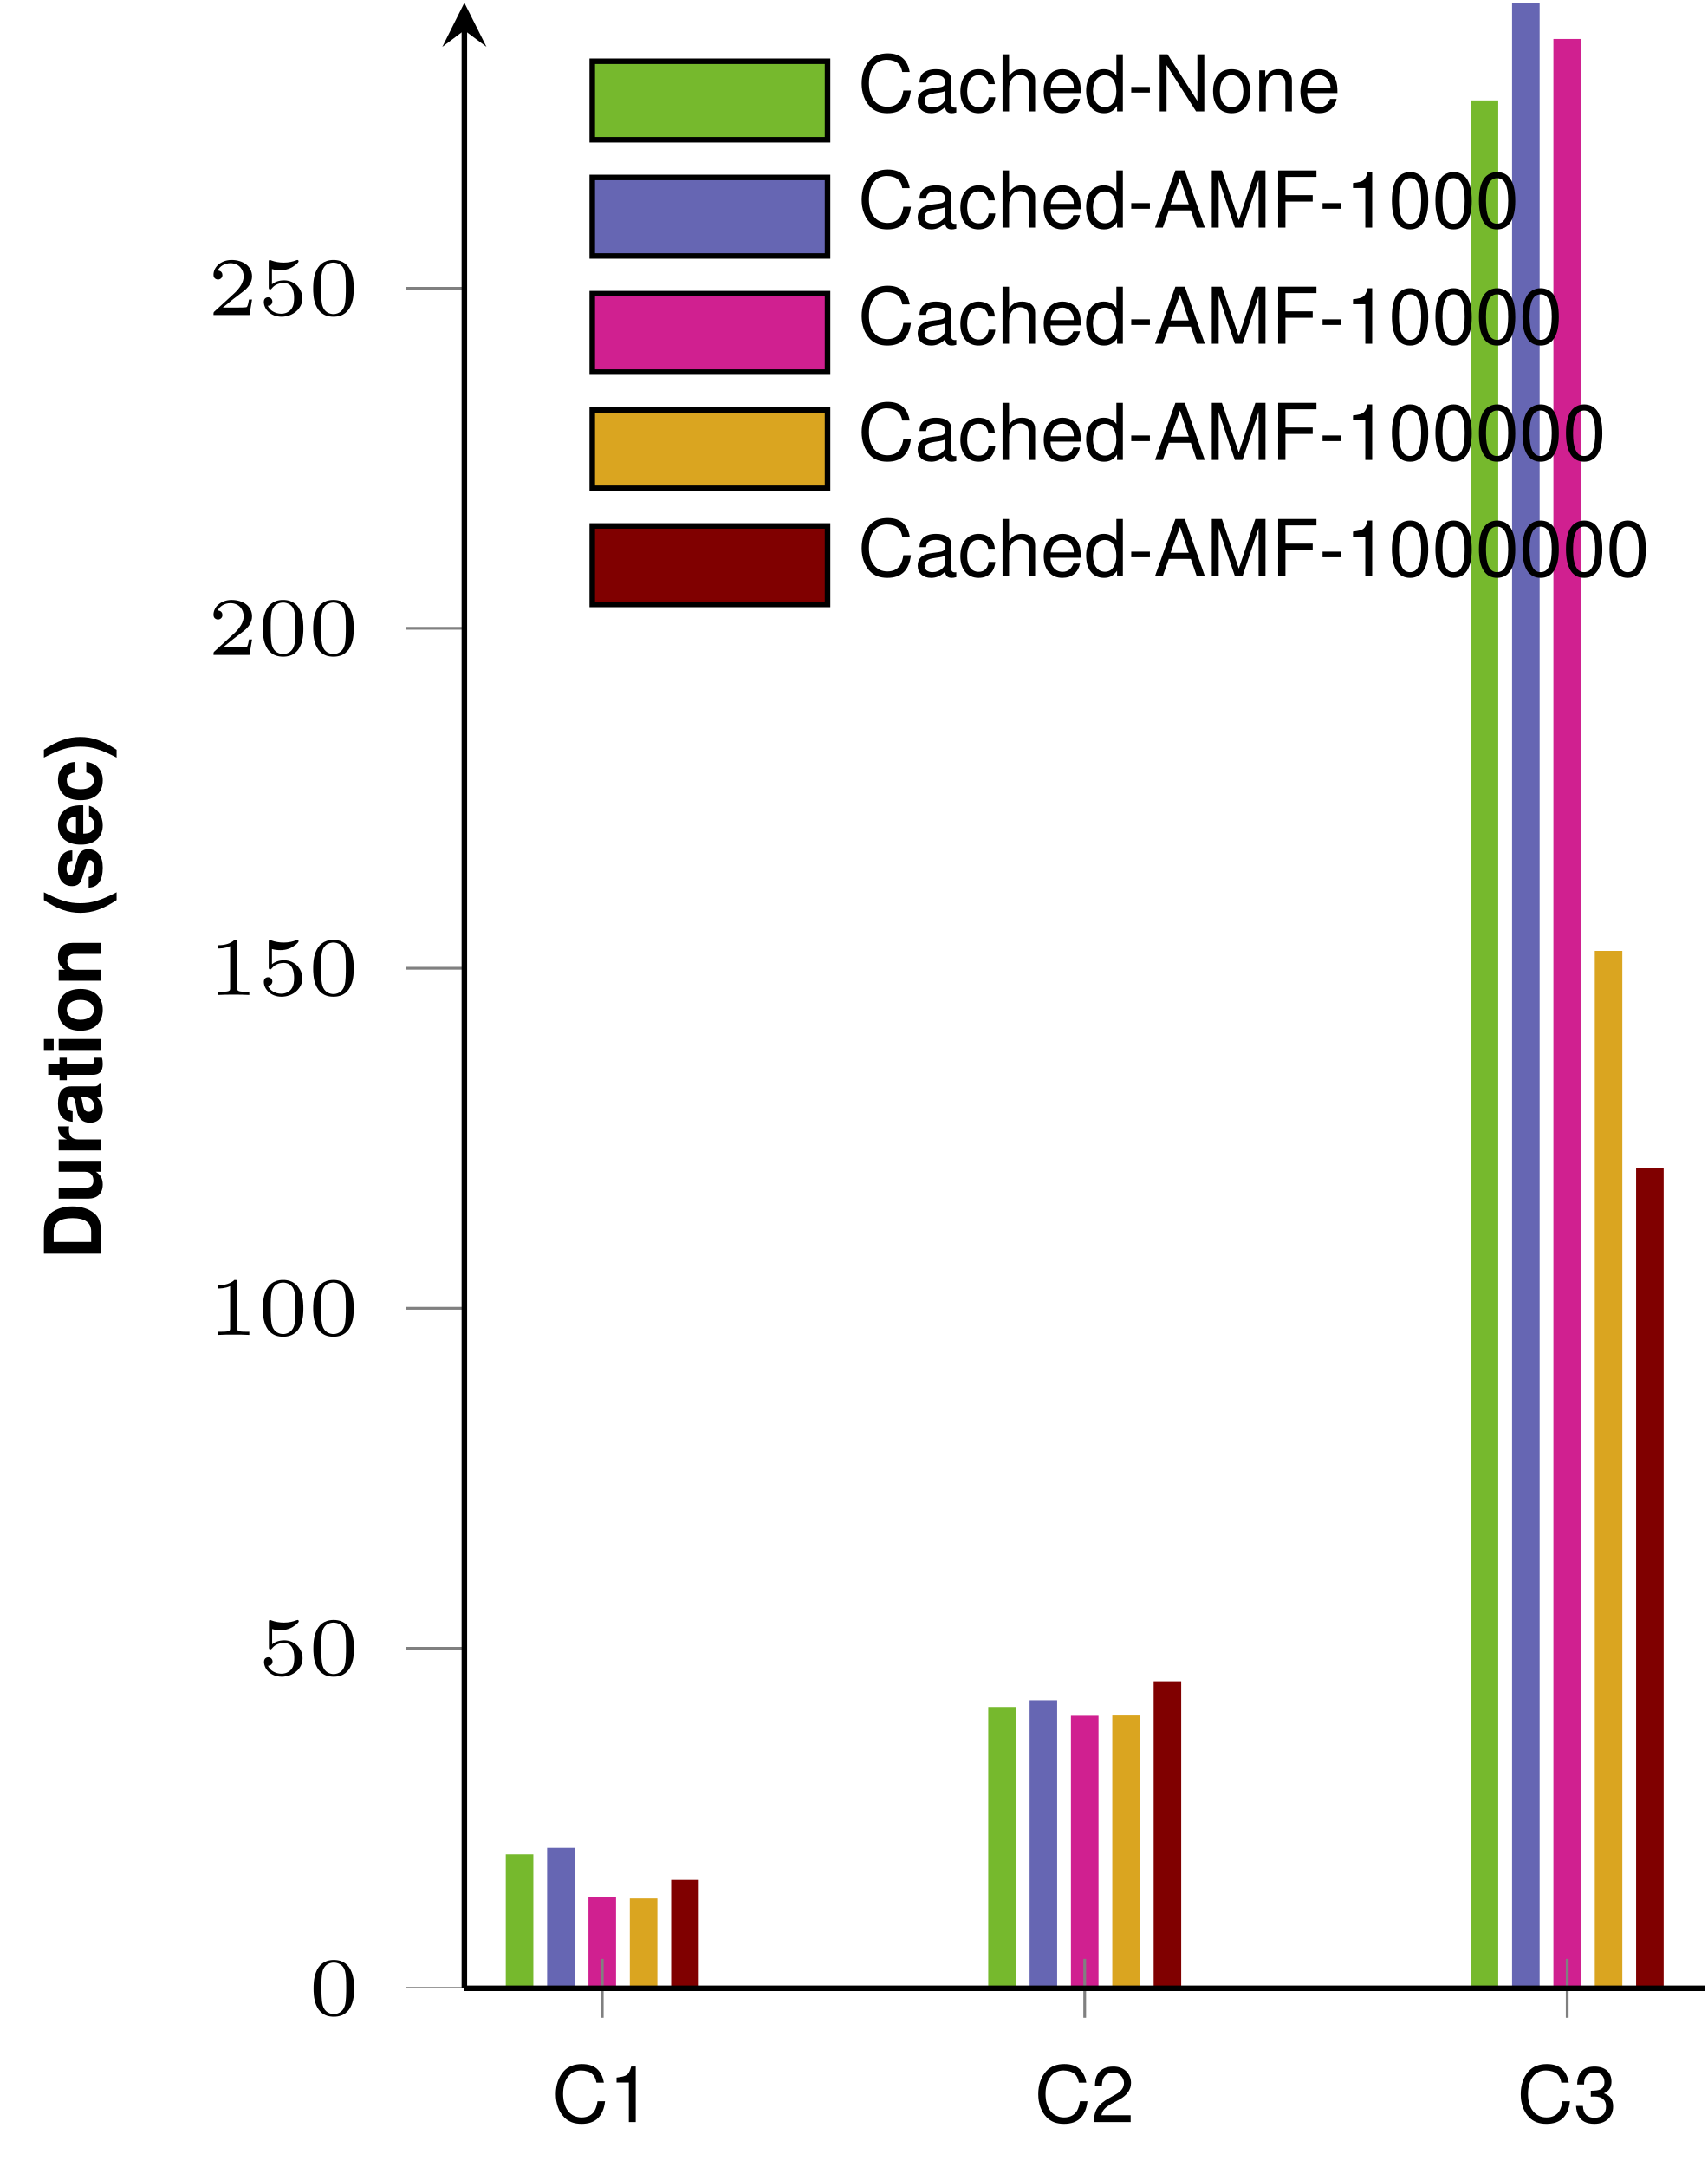
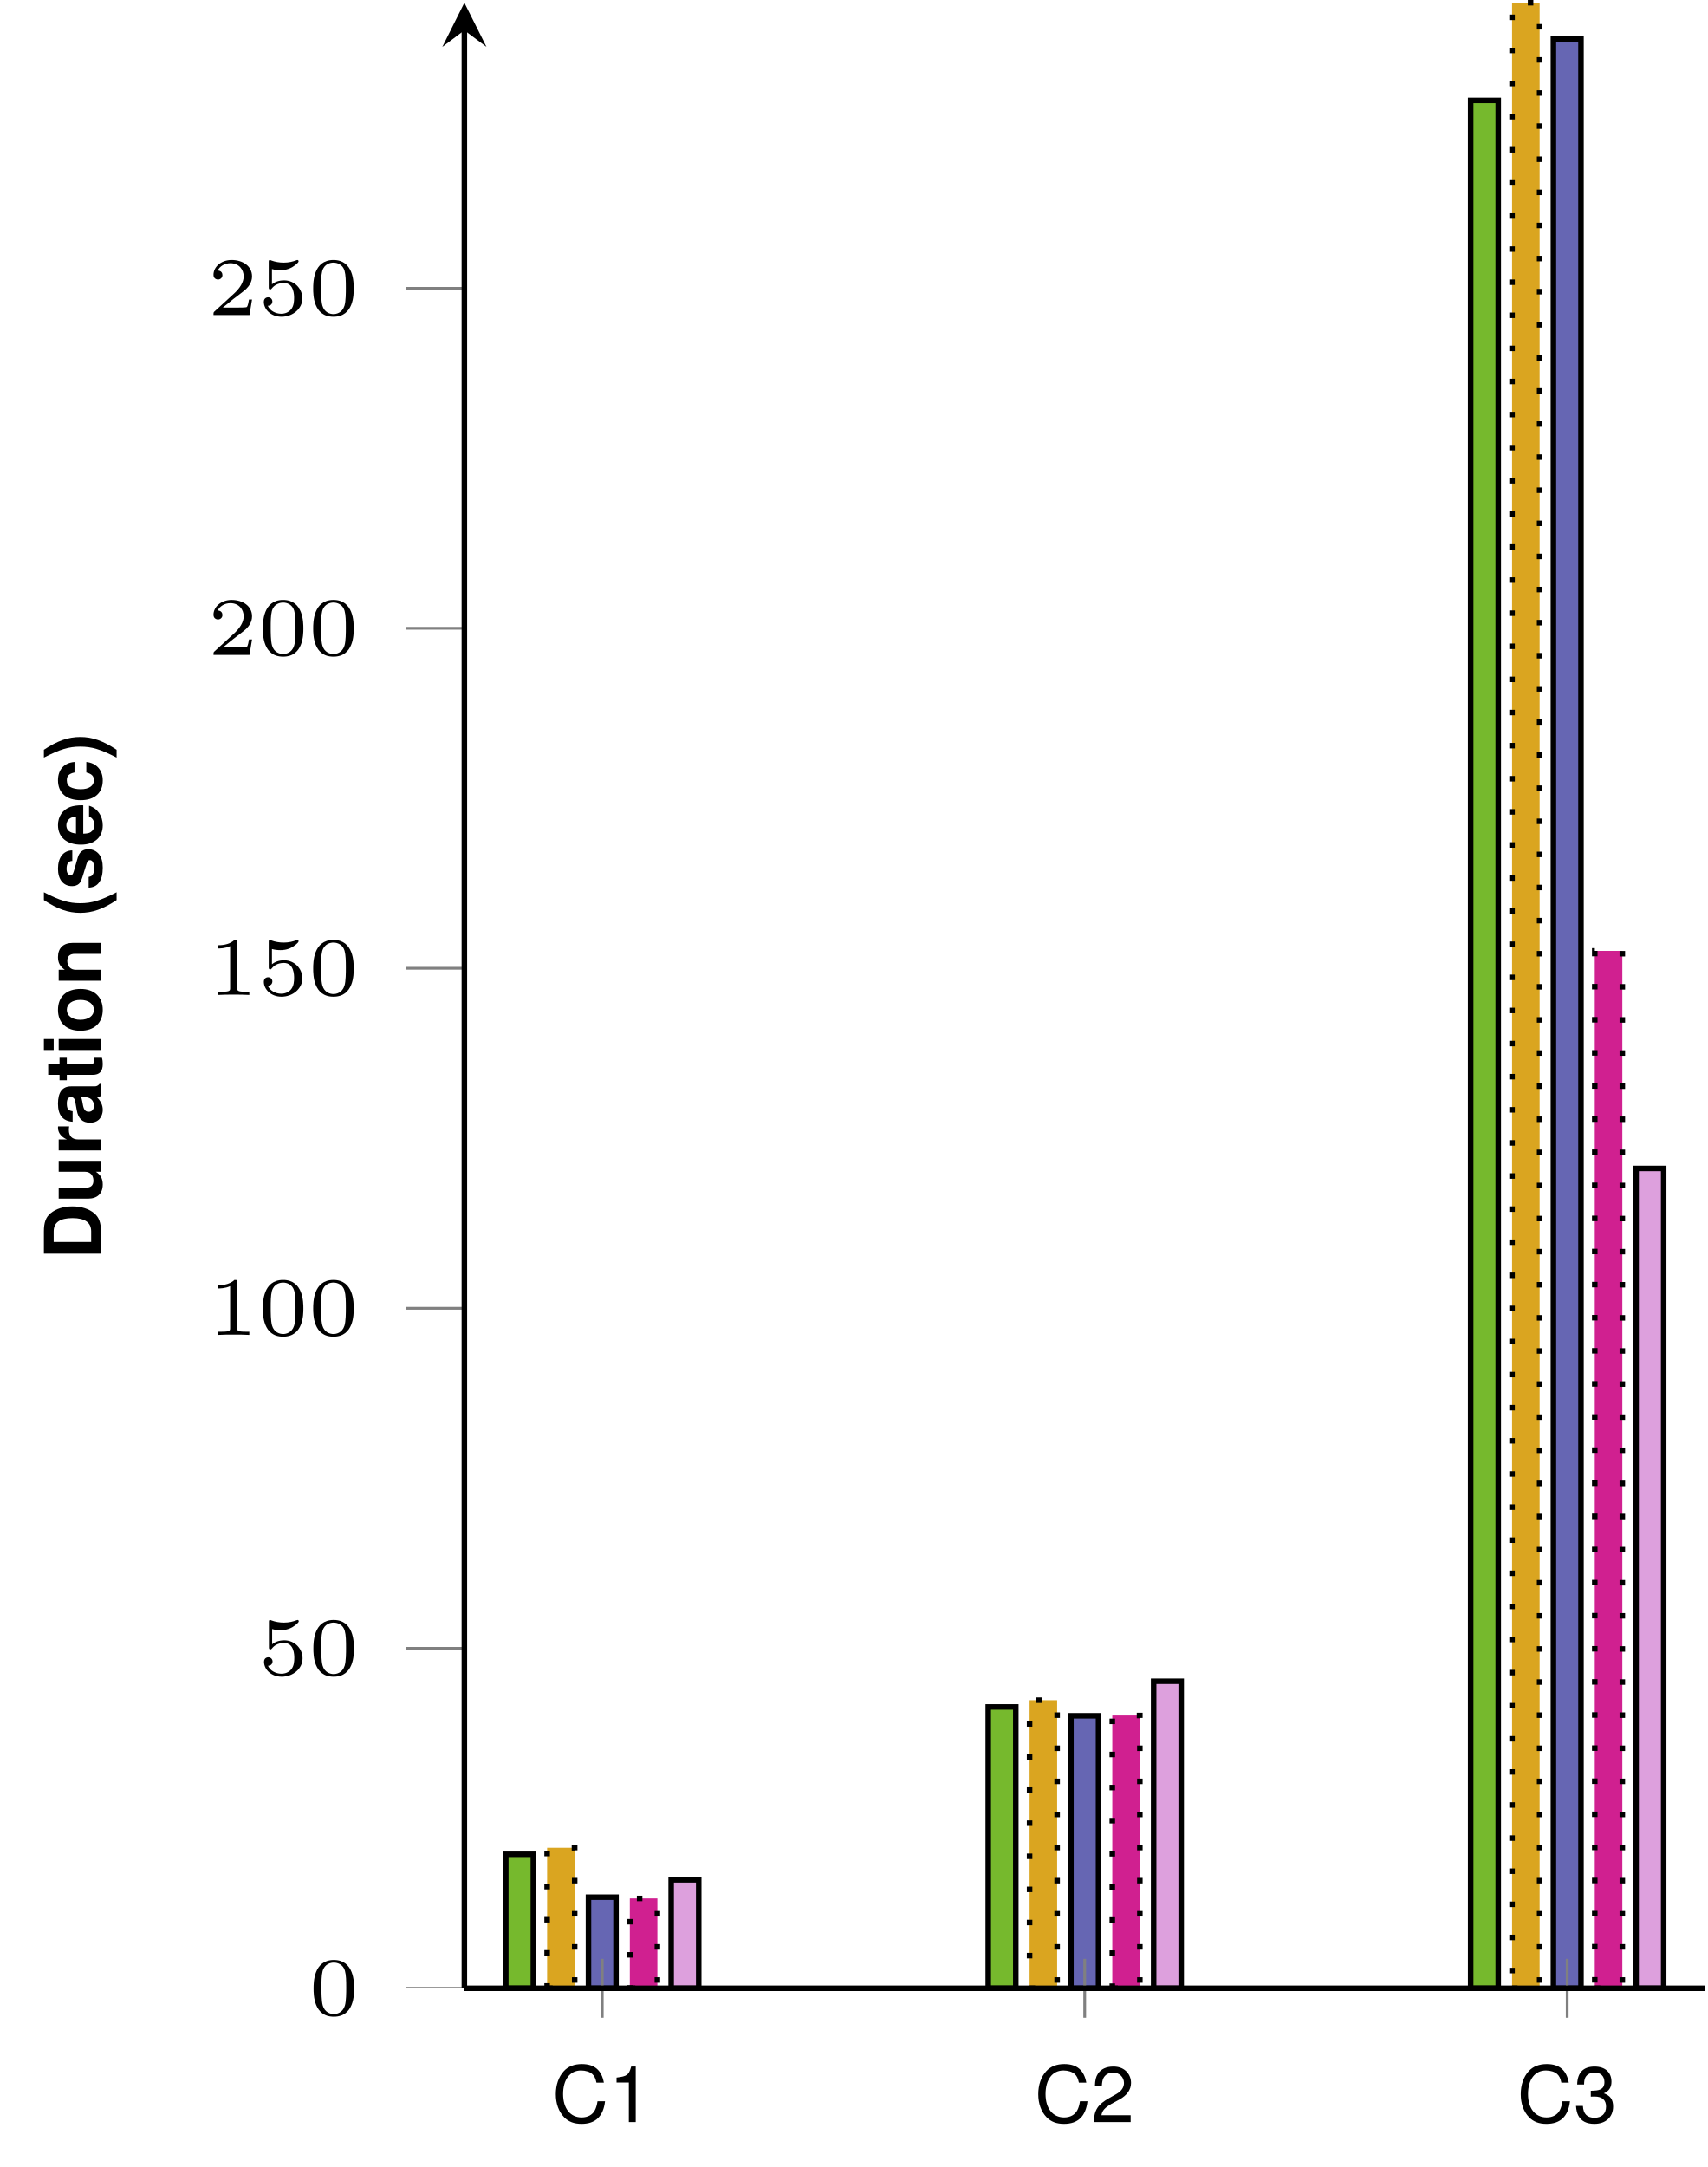
<svg xmlns="http://www.w3.org/2000/svg" xmlns:xlink="http://www.w3.org/1999/xlink" height="156.577pt" version="1.1" viewBox="0 -156.577 123.43 156.577" width="123.43pt">
  <defs>
    <clipPath id="clip1">
      <path d="M33.562 128.82H123.23V-298.11H33.562" />
    </clipPath>
    <clipPath id="clip2">
      <path d="M-108.179 -12.914V-156.379H264.977V-12.914" />
    </clipPath>
    <path d="M1.148 -4.124C0.498 -3.146 0.226 -2.365 0.226 -1.499C0.226 -0.628 0.498 0.153 1.148 1.131H1.714C1.115 -0.034 0.922 -0.668 0.922 -1.499C0.922 -2.325 1.115 -2.97 1.714 -4.124H1.148Z" id="g1-40" />
    <path d="M0.69 1.131C1.341 0.153 1.612 -0.628 1.612 -1.494C1.612 -2.365 1.341 -3.146 0.69 -4.124H0.124C0.724 -2.959 0.917 -2.325 0.917 -1.494C0.917 -0.668 0.724 -0.023 0.124 1.131H0.69Z" id="g1-41" />
    <path d="M0.436 0H2.048C2.676 0 3.072 -0.147 3.349 -0.481C3.677 -0.866 3.853 -1.426 3.853 -2.065C3.853 -2.699 3.677 -3.259 3.349 -3.649C3.072 -3.983 2.682 -4.124 2.048 -4.124H0.436V0ZM1.284 -0.707V-3.417H2.048C2.687 -3.417 3.004 -2.97 3.004 -2.059C3.004 -1.154 2.687 -0.707 2.048 -0.707H1.284Z" id="g1-68" />
    <path d="M2.965 -0.096C2.823 -0.226 2.783 -0.311 2.783 -0.47V-2.167C2.783 -2.789 2.359 -3.106 1.533 -3.106S0.277 -2.755 0.226 -2.048H0.99C1.03 -2.365 1.16 -2.467 1.55 -2.467C1.856 -2.467 2.008 -2.365 2.008 -2.161C2.008 -2.059 1.957 -1.969 1.873 -1.924C1.765 -1.867 1.765 -1.867 1.375 -1.805L1.058 -1.748C0.453 -1.646 0.158 -1.335 0.158 -0.786C0.158 -0.526 0.232 -0.311 0.373 -0.158C0.549 0.023 0.815 0.13 1.086 0.13C1.426 0.13 1.737 -0.017 2.014 -0.306C2.014 -0.147 2.031 -0.091 2.105 0H2.965V-0.096ZM2.008 -1.228C2.008 -0.769 1.782 -0.509 1.38 -0.509C1.115 -0.509 0.95 -0.651 0.95 -0.877C0.95 -1.115 1.075 -1.228 1.403 -1.296L1.675 -1.346C1.884 -1.386 1.918 -1.397 2.008 -1.443V-1.228Z" id="g1-97" />
    <path d="M2.953 -1.912C2.897 -2.659 2.399 -3.106 1.635 -3.106C0.724 -3.106 0.192 -2.506 0.192 -1.465C0.192 -0.458 0.718 0.13 1.624 0.13C2.365 0.13 2.88 -0.328 2.953 -1.058H2.195C2.093 -0.662 1.935 -0.509 1.629 -0.509C1.228 -0.509 0.984 -0.871 0.984 -1.465C0.984 -1.754 1.041 -2.025 1.137 -2.206C1.228 -2.376 1.403 -2.467 1.629 -2.467C1.952 -2.467 2.105 -2.314 2.195 -1.912H2.953Z" id="g1-99" />
    <path d="M2.965 -1.279C2.97 -1.346 2.97 -1.375 2.97 -1.414C2.97 -1.72 2.925 -2.003 2.851 -2.218C2.648 -2.772 2.155 -3.106 1.539 -3.106C0.662 -3.106 0.124 -2.472 0.124 -1.448C0.124 -0.47 0.656 0.13 1.522 0.13C2.206 0.13 2.761 -0.26 2.936 -0.86H2.155C2.059 -0.617 1.839 -0.475 1.55 -0.475C1.324 -0.475 1.143 -0.571 1.03 -0.741C0.956 -0.854 0.928 -0.99 0.917 -1.279H2.965ZM0.928 -1.805C0.979 -2.269 1.177 -2.501 1.528 -2.501C1.726 -2.501 1.907 -2.404 2.02 -2.246C2.093 -2.133 2.127 -2.014 2.144 -1.805H0.928Z" id="g1-101" />
    <path d="M1.171 -3.055H0.379V0H1.171V-3.055ZM1.171 -4.124H0.379V-3.417H1.171V-4.124Z" id="g1-105" />
    <path d="M0.356 -3.055V0H1.148V-1.833C1.148 -2.195 1.403 -2.433 1.788 -2.433C2.127 -2.433 2.297 -2.246 2.297 -1.884V0H3.089V-2.048C3.089 -2.721 2.716 -3.106 2.065 -3.106C1.652 -3.106 1.375 -2.953 1.148 -2.614V-3.055H0.356Z" id="g1-110" />
    <path d="M1.703 -3.106C0.769 -3.106 0.198 -2.489 0.198 -1.488C0.198 -0.481 0.769 0.13 1.709 0.13C2.636 0.13 3.219 -0.487 3.219 -1.465C3.219 -2.501 2.659 -3.106 1.703 -3.106ZM1.709 -2.467C2.144 -2.467 2.427 -2.076 2.427 -1.477C2.427 -0.905 2.133 -0.509 1.709 -0.509C1.279 -0.509 0.99 -0.905 0.99 -1.488S1.279 -2.467 1.709 -2.467Z" id="g1-111" />
    <path d="M0.356 -3.055V0H1.148V-1.624C1.148 -2.088 1.38 -2.32 1.844 -2.32C1.929 -2.32 1.986 -2.314 2.093 -2.297V-3.1C2.048 -3.106 2.02 -3.106 1.997 -3.106C1.635 -3.106 1.318 -2.868 1.148 -2.455V-3.055H0.356Z" id="g1-114" />
    <path d="M2.857 -2.071C2.846 -2.716 2.348 -3.106 1.528 -3.106C0.752 -3.106 0.272 -2.716 0.272 -2.088C0.272 -1.884 0.334 -1.709 0.441 -1.59C0.549 -1.482 0.645 -1.431 0.939 -1.335L1.884 -1.041C2.082 -0.979 2.15 -0.917 2.15 -0.792C2.15 -0.605 1.929 -0.492 1.561 -0.492C1.358 -0.492 1.194 -0.532 1.092 -0.6C1.007 -0.662 0.973 -0.724 0.939 -0.888H0.164C0.187 -0.221 0.679 0.13 1.607 0.13C2.031 0.13 2.354 0.04 2.58 -0.141S2.942 -0.605 2.942 -0.905C2.942 -1.301 2.744 -1.556 2.342 -1.675L1.341 -1.963C1.12 -2.031 1.064 -2.076 1.064 -2.201C1.064 -2.37 1.245 -2.484 1.522 -2.484C1.901 -2.484 2.088 -2.348 2.093 -2.071H2.857Z" id="g1-115" />
    <path d="M1.703 -2.993H1.262V-3.813H0.47V-2.993H0.079V-2.467H0.47V-0.588C0.47 -0.107 0.724 0.13 1.245 0.13C1.42 0.13 1.561 0.113 1.703 0.068V-0.487C1.624 -0.475 1.578 -0.47 1.522 -0.47C1.313 -0.47 1.262 -0.532 1.262 -0.803V-2.467H1.703V-2.993Z" id="g1-116" />
    <path d="M3.061 0V-3.055H2.269V-1.143C2.269 -0.781 2.014 -0.543 1.629 -0.543C1.29 -0.543 1.12 -0.724 1.12 -1.092V-3.055H0.328V-0.928C0.328 -0.255 0.702 0.13 1.352 0.13C1.765 0.13 2.042 -0.023 2.269 -0.362V0H3.061Z" id="g1-117" />
    <path d="M3.288 -1.907C3.288 -2.343 3.288 -3.975 1.823 -3.975S0.359 -2.343 0.359 -1.907C0.359 -1.476 0.359 0.126 1.823 0.126S3.288 -1.476 3.288 -1.907ZM1.823 -0.066C1.572 -0.066 1.166 -0.185 1.022 -0.681C0.927 -1.028 0.927 -1.614 0.927 -1.985C0.927 -2.385 0.927 -2.845 1.01 -3.168C1.16 -3.706 1.614 -3.784 1.823 -3.784C2.098 -3.784 2.493 -3.652 2.624 -3.198C2.714 -2.881 2.72 -2.445 2.72 -1.985C2.72 -1.602 2.72 -0.998 2.618 -0.664C2.451 -0.143 2.02 -0.066 1.823 -0.066Z" id="g2-48" />
    <path d="M2.146 -3.796C2.146 -3.975 2.122 -3.975 1.943 -3.975C1.548 -3.593 0.938 -3.593 0.723 -3.593V-3.359C0.879 -3.359 1.273 -3.359 1.632 -3.527V-0.508C1.632 -0.311 1.632 -0.233 1.016 -0.233H0.759V0C1.088 -0.024 1.554 -0.024 1.889 -0.024S2.69 -0.024 3.019 0V-0.233H2.762C2.146 -0.233 2.146 -0.311 2.146 -0.508V-3.796Z" id="g2-49" />
    <path d="M3.216 -1.118H2.995C2.983 -1.034 2.923 -0.64 2.833 -0.574C2.792 -0.538 2.307 -0.538 2.224 -0.538H1.106L1.871 -1.16C2.074 -1.321 2.606 -1.704 2.792 -1.883C2.971 -2.062 3.216 -2.367 3.216 -2.792C3.216 -3.539 2.54 -3.975 1.739 -3.975C0.968 -3.975 0.43 -3.467 0.43 -2.905C0.43 -2.6 0.687 -2.564 0.753 -2.564C0.903 -2.564 1.076 -2.672 1.076 -2.887C1.076 -3.019 0.998 -3.21 0.735 -3.21C0.873 -3.515 1.237 -3.742 1.65 -3.742C2.277 -3.742 2.612 -3.276 2.612 -2.792C2.612 -2.367 2.331 -1.931 1.913 -1.548L0.496 -0.251C0.436 -0.191 0.43 -0.185 0.43 0H3.031L3.216 -1.118Z" id="g2-50" />
    <path d="M1.016 -3.318C1.213 -3.264 1.423 -3.24 1.626 -3.24C1.757 -3.24 2.092 -3.24 2.469 -3.449C2.57 -3.509 2.941 -3.754 2.941 -3.879C2.941 -3.957 2.881 -3.975 2.857 -3.975C2.839 -3.975 2.833 -3.975 2.768 -3.951C2.552 -3.868 2.248 -3.784 1.859 -3.784C1.566 -3.784 1.243 -3.838 0.974 -3.939C0.915 -3.963 0.891 -3.975 0.867 -3.975C0.783 -3.975 0.783 -3.909 0.783 -3.814V-2.02C0.783 -1.919 0.783 -1.847 0.891 -1.847C0.944 -1.847 0.962 -1.871 1.004 -1.919C1.154 -2.11 1.417 -2.313 1.883 -2.313C2.618 -2.313 2.618 -1.417 2.618 -1.225C2.618 -0.992 2.6 -0.658 2.403 -0.412C2.218 -0.185 1.943 -0.09 1.686 -0.09C1.273 -0.09 0.861 -0.317 0.717 -0.664C1.01 -0.669 1.046 -0.903 1.046 -0.974C1.046 -1.136 0.921 -1.279 0.735 -1.279C0.681 -1.279 0.43 -1.249 0.43 -0.95C0.43 -0.4 0.95 0.126 1.704 0.126C2.523 0.126 3.216 -0.454 3.216 -1.201C3.216 -1.883 2.666 -2.505 1.895 -2.505C1.506 -2.505 1.207 -2.379 1.016 -2.218V-3.318Z" id="g2-53" />
-     <path d="M1.607 -1.765H0.26V-1.358H1.607V-1.765Z" id="g4-45" />
-     <path d="M1.556 -4.011C1.182 -4.011 0.843 -3.847 0.634 -3.57C0.373 -3.219 0.243 -2.682 0.243 -1.941C0.243 -0.588 0.696 0.13 1.556 0.13C2.404 0.13 2.868 -0.588 2.868 -1.907C2.868 -2.687 2.744 -3.208 2.478 -3.57C2.269 -3.853 1.935 -4.011 1.556 -4.011ZM1.556 -3.57C2.093 -3.57 2.359 -3.027 2.359 -1.952C2.359 -0.815 2.099 -0.283 1.544 -0.283C1.018 -0.283 0.752 -0.837 0.752 -1.935S1.018 -3.57 1.556 -3.57Z" id="g4-48" />
    <path d="M1.465 -2.857V0H1.963V-4.011H1.635C1.46 -3.394 1.346 -3.31 0.577 -3.213V-2.857H1.465Z" id="g4-49" />
    <path d="M2.863 -0.492H0.752C0.803 -0.82 0.984 -1.03 1.477 -1.318L2.042 -1.624C2.602 -1.929 2.891 -2.342 2.891 -2.834C2.891 -3.168 2.755 -3.479 2.518 -3.694S1.986 -4.011 1.607 -4.011C1.098 -4.011 0.718 -3.83 0.498 -3.491C0.356 -3.276 0.294 -3.027 0.283 -2.619H0.781C0.798 -2.891 0.832 -3.055 0.9 -3.185C1.03 -3.428 1.29 -3.576 1.59 -3.576C2.042 -3.576 2.382 -3.253 2.382 -2.823C2.382 -2.506 2.195 -2.235 1.839 -2.031L1.318 -1.737C0.481 -1.262 0.238 -0.883 0.192 0H2.863V-0.492Z" id="g4-50" />
    <path d="M1.25 -1.839H1.313L1.522 -1.844C2.071 -1.844 2.354 -1.595 2.354 -1.115C2.354 -0.611 2.042 -0.311 1.522 -0.311C0.979 -0.311 0.713 -0.583 0.679 -1.165H0.181C0.204 -0.843 0.26 -0.634 0.356 -0.453C0.56 -0.068 0.956 0.13 1.505 0.13C2.331 0.13 2.863 -0.362 2.863 -1.12C2.863 -1.629 2.665 -1.912 2.184 -2.076C2.557 -2.223 2.744 -2.506 2.744 -2.908C2.744 -3.598 2.286 -4.011 1.522 -4.011C0.713 -4.011 0.283 -3.57 0.266 -2.716H0.764C0.769 -2.959 0.792 -3.095 0.854 -3.219C0.967 -3.44 1.216 -3.576 1.528 -3.576C1.969 -3.576 2.235 -3.315 2.235 -2.891C2.235 -2.608 2.133 -2.438 1.912 -2.348C1.776 -2.291 1.601 -2.269 1.25 -2.263V-1.839Z" id="g4-51" />
-     <path d="M2.682 -1.239L3.106 0H3.694L2.246 -4.124H1.567L0.096 0H0.656L1.092 -1.239H2.682ZM2.535 -1.68H1.222L1.901 -3.559L2.535 -1.68Z" id="g4-65" />
    <path d="M3.745 -2.846C3.581 -3.751 3.061 -4.192 2.155 -4.192C1.601 -4.192 1.154 -4.017 0.849 -3.677C0.475 -3.27 0.272 -2.682 0.272 -2.014C0.272 -1.335 0.481 -0.752 0.871 -0.351C1.188 -0.023 1.595 0.13 2.133 0.13C3.14 0.13 3.706 -0.413 3.83 -1.505H3.287C3.242 -1.222 3.185 -1.03 3.1 -0.866C2.931 -0.526 2.58 -0.334 2.139 -0.334C1.318 -0.334 0.798 -0.99 0.798 -2.02C0.798 -3.078 1.296 -3.728 2.093 -3.728C2.427 -3.728 2.738 -3.626 2.908 -3.468C3.061 -3.327 3.146 -3.151 3.208 -2.846H3.745Z" id="g4-67" />
-     <path d="M1.035 -1.878H3.004V-2.342H1.035V-3.66H3.276V-4.124H0.509V0H1.035V-1.878Z" id="g4-70" />
-     <path d="M2.648 0L3.807 -3.457V0H4.305V-4.124H3.576L2.376 -0.532L1.154 -4.124H0.424V0H0.922V-3.457L2.093 0H2.648Z" id="g4-77" />
-     <path d="M3.655 -4.124H3.157V-0.752L1.001 -4.124H0.43V0H0.928V-3.344L3.061 0H3.655V-4.124Z" id="g4-78" />
-     <path d="M3.027 -0.277C2.976 -0.266 2.953 -0.266 2.925 -0.266C2.761 -0.266 2.67 -0.351 2.67 -0.498V-2.24C2.67 -2.767 2.286 -3.049 1.556 -3.049C1.126 -3.049 0.769 -2.925 0.571 -2.704C0.436 -2.552 0.379 -2.382 0.368 -2.088H0.843C0.883 -2.45 1.098 -2.614 1.539 -2.614C1.963 -2.614 2.201 -2.455 2.201 -2.172V-2.048C2.201 -1.85 2.082 -1.765 1.709 -1.72C1.041 -1.635 0.939 -1.612 0.758 -1.539C0.413 -1.397 0.238 -1.131 0.238 -0.747C0.238 -0.209 0.611 0.13 1.211 0.13C1.584 0.13 1.884 0 2.218 -0.306C2.252 -0.006 2.399 0.13 2.704 0.13C2.8 0.13 2.874 0.119 3.027 0.079V-0.277ZM2.201 -0.933C2.201 -0.775 2.155 -0.679 2.014 -0.549C1.822 -0.373 1.59 -0.283 1.313 -0.283C0.945 -0.283 0.73 -0.458 0.73 -0.758C0.73 -1.069 0.939 -1.228 1.443 -1.301C1.941 -1.369 2.042 -1.392 2.201 -1.465V-0.933Z" id="g4-97" />
-     <path d="M2.665 -1.969C2.642 -2.257 2.58 -2.444 2.467 -2.608C2.263 -2.885 1.907 -3.049 1.494 -3.049C0.696 -3.049 0.175 -2.416 0.175 -1.431C0.175 -0.475 0.685 0.13 1.488 0.13C2.195 0.13 2.642 -0.294 2.699 -1.018H2.223C2.144 -0.543 1.901 -0.306 1.499 -0.306C0.979 -0.306 0.668 -0.73 0.668 -1.431C0.668 -2.172 0.973 -2.614 1.488 -2.614C1.884 -2.614 2.133 -2.382 2.189 -1.969H2.665Z" id="g4-99" />
-     <path d="M2.8 -4.124H2.331V-2.591C2.133 -2.891 1.816 -3.049 1.42 -3.049C0.651 -3.049 0.147 -2.433 0.147 -1.488C0.147 -0.487 0.639 0.13 1.437 0.13C1.844 0.13 2.127 -0.023 2.382 -0.39V0H2.8V-4.124ZM1.499 -2.608C2.008 -2.608 2.331 -2.155 2.331 -1.448C2.331 -0.764 2.003 -0.311 1.505 -0.311C0.984 -0.311 0.639 -0.769 0.639 -1.46S0.984 -2.608 1.499 -2.608Z" id="g4-100" />
-     <path d="M2.902 -1.324C2.902 -1.776 2.868 -2.048 2.783 -2.269C2.591 -2.755 2.139 -3.049 1.584 -3.049C0.758 -3.049 0.226 -2.416 0.226 -1.443S0.741 0.13 1.573 0.13C2.252 0.13 2.721 -0.255 2.84 -0.9H2.365C2.235 -0.509 1.969 -0.306 1.59 -0.306C1.29 -0.306 1.035 -0.441 0.877 -0.69C0.764 -0.86 0.724 -1.03 0.718 -1.324H2.902ZM0.73 -1.709C0.769 -2.257 1.103 -2.614 1.578 -2.614C2.042 -2.614 2.399 -2.229 2.399 -1.742C2.399 -1.731 2.399 -1.72 2.393 -1.709H0.73Z" id="g4-101" />
-     <path d="M0.396 -4.124V0H0.866V-1.635C0.866 -2.24 1.182 -2.636 1.669 -2.636C1.822 -2.636 1.974 -2.585 2.088 -2.501C2.223 -2.404 2.28 -2.263 2.28 -2.054V0H2.75V-2.24C2.75 -2.738 2.393 -3.049 1.816 -3.049C1.397 -3.049 1.143 -2.919 0.866 -2.557V-4.124H0.396Z" id="g4-104" />
-     <path d="M0.396 -2.965V0H0.871V-1.635C0.871 -2.24 1.188 -2.636 1.675 -2.636C2.048 -2.636 2.286 -2.41 2.286 -2.054V0H2.755V-2.24C2.755 -2.733 2.387 -3.049 1.816 -3.049C1.375 -3.049 1.092 -2.88 0.832 -2.467V-2.965H0.396Z" id="g4-110" />
-     <path d="M1.539 -3.049C0.707 -3.049 0.204 -2.455 0.204 -1.46S0.702 0.13 1.544 0.13C2.376 0.13 2.885 -0.464 2.885 -1.437C2.885 -2.461 2.393 -3.049 1.539 -3.049ZM1.544 -2.614C2.076 -2.614 2.393 -2.178 2.393 -1.443C2.393 -0.747 2.065 -0.306 1.544 -0.306C1.018 -0.306 0.696 -0.741 0.696 -1.46C0.696 -2.172 1.018 -2.614 1.544 -2.614Z" id="g4-111" />
  </defs>
  <g id="page1">
    <path d="M36.555 -12.914H38.547V-22.594H36.555ZM71.426 -12.914H73.418V-33.242H71.426ZM106.293 -12.914H108.285V-149.321H106.293Z" fill="#76b92d" />
-     <path d="M39.543 -12.914H41.535V-23.066H39.543ZM74.414 -12.914H76.406V-33.73H74.414ZM109.285 -12.914H111.277V-156.379H109.285Z" fill="#6666b3" />
-     <path d="M42.531 -12.914H44.523V-19.496H42.531ZM77.402 -12.914H79.395V-32.605H77.402ZM112.273 -12.914H114.266V-153.762H112.273Z" fill="#d02090" />
-     <path d="M45.52 -12.914H47.512V-19.406H45.52ZM80.391 -12.914H82.383V-32.625H80.391ZM115.262 -12.914H117.254V-87.871H115.262Z" fill="#daa520" />
-     <path d="M48.508 -12.914H50.5V-20.75H48.508ZM83.379 -12.914H85.371V-35.098H83.379ZM118.25 -12.914H120.242V-72.152H118.25Z" fill="#800000" />
+     <path d="M36.555 -12.914H38.547V-22.594H36.555ZM71.426 -12.914H73.418V-33.242H71.426ZM106.293 -12.914H108.285V-149.321H106.293Z" fill="none" stroke="#000000" stroke-miterlimit="10.037" stroke-width="0.4" />
+     <path d="M39.543 -12.914H41.535V-23.066H39.543ZM74.414 -12.914H76.406V-33.73H74.414ZM109.285 -12.914H111.277V-156.379H109.285Z" fill="#daa520" />
+     <path d="M39.543 -12.914H41.535V-23.066H39.543ZM74.414 -12.914H76.406V-33.73H74.414ZM109.285 -12.914H111.277V-156.379H109.285Z" fill="none" stroke="#000000" stroke-dasharray="0.399,1.993" stroke-miterlimit="10.037" stroke-width="0.4" />
+     <path d="M42.531 -12.914H44.523V-19.496H42.531ZM77.402 -12.914H79.395V-32.605H77.402ZM112.273 -12.914H114.266V-153.762H112.273Z" fill="#6666b3" />
+     <path d="M42.531 -12.914H44.523V-19.496H42.531ZM77.402 -12.914H79.395V-32.605H77.402ZM112.273 -12.914H114.266V-153.762H112.273Z" fill="none" stroke="#000000" stroke-miterlimit="10.037" stroke-width="0.4" />
+     <path d="M45.52 -12.914H47.512V-19.406H45.52ZM80.391 -12.914H82.383V-32.625H80.391ZM115.262 -12.914H117.254V-87.871H115.262Z" fill="#d02090" />
+     <path d="M45.52 -12.914H47.512V-19.406H45.52ZM80.391 -12.914H82.383V-32.625H80.391ZM115.262 -12.914H117.254V-87.871H115.262Z" fill="none" stroke="#000000" stroke-dasharray="0.399,1.993" stroke-miterlimit="10.037" stroke-width="0.4" />
+     <path d="M48.508 -12.914H50.5V-20.75H48.508ZM83.379 -12.914H85.371V-35.098H83.379ZM118.25 -12.914H120.242V-72.152H118.25Z" fill="#dda0dd" />
+     <path d="M48.508 -12.914H50.5V-20.75H48.508ZM83.379 -12.914H85.371V-35.098H83.379ZM118.25 -12.914H120.242V-72.152H118.25Z" fill="none" stroke="#000000" stroke-miterlimit="10.037" stroke-width="0.4" />
    <path clip-path="url(#clip1)" d="M43.527 -10.785V-15.039M78.398 -10.785V-15.039M113.27 -10.785V-15.039" fill="none" stroke="#808080" stroke-miterlimit="10.037" stroke-width="0.2" />
    <path clip-path="url(#clip2)" d="M29.312 -12.914H33.562M29.312 -37.48H33.562M29.312 -62.047H33.562M29.312 -86.613H33.562M29.312 -111.18H33.562M29.312 -135.746H33.562" fill="none" stroke="#808080" stroke-miterlimit="10.037" stroke-width="0.2" />
    <path d="M33.562 -12.914H123.23" fill="none" stroke="#000000" stroke-miterlimit="10.037" stroke-width="0.4" />
    <path d="M33.562 -12.914V-154.387" fill="none" stroke="#000000" stroke-miterlimit="10.037" stroke-width="0.4" />
    <path d="M33.562 -156.378L31.969 -153.191L33.562 -154.386L35.16 -153.191" />
    <g transform="matrix(1 0 0 1 -37.1939 22.5779)">
      <use x="77.093" xlink:href="#g4-67" y="-25.826" />
      <use x="81.178" xlink:href="#g4-49" y="-25.826" />
    </g>
    <g transform="matrix(1 0 0 1 -2.3236 22.5779)">
      <use x="77.093" xlink:href="#g4-67" y="-25.826" />
      <use x="81.178" xlink:href="#g4-50" y="-25.826" />
    </g>
    <g transform="matrix(1 0 0 1 32.547 22.5779)">
      <use x="77.093" xlink:href="#g4-67" y="-25.826" />
      <use x="81.178" xlink:href="#g4-51" y="-25.826" />
    </g>
    <g transform="matrix(1 0 0 1 -54.7876 14.8391)">
      <use x="77.093" xlink:href="#g2-48" y="-25.826" />
    </g>
    <g transform="matrix(1 0 0 1 -58.4405 -9.7273)">
      <use x="77.093" xlink:href="#g2-53" y="-25.826" />
      <use x="80.732" xlink:href="#g2-48" y="-25.826" />
    </g>
    <g transform="matrix(1 0 0 1 -62.0935 -34.2937)">
      <use x="77.093" xlink:href="#g2-49" y="-25.826" />
      <use x="80.732" xlink:href="#g2-48" y="-25.826" />
      <use x="84.371" xlink:href="#g2-48" y="-25.826" />
    </g>
    <g transform="matrix(1 0 0 1 -62.0935 -58.86)">
      <use x="77.093" xlink:href="#g2-49" y="-25.826" />
      <use x="80.732" xlink:href="#g2-53" y="-25.826" />
      <use x="84.371" xlink:href="#g2-48" y="-25.826" />
    </g>
    <g transform="matrix(1 0 0 1 -62.0935 -83.4263)">
      <use x="77.093" xlink:href="#g2-50" y="-25.826" />
      <use x="80.732" xlink:href="#g2-48" y="-25.826" />
      <use x="84.371" xlink:href="#g2-48" y="-25.826" />
    </g>
    <g transform="matrix(1 0 0 1 -62.0935 -107.993)">
      <use x="77.093" xlink:href="#g2-50" y="-25.826" />
      <use x="80.732" xlink:href="#g2-53" y="-25.826" />
      <use x="84.371" xlink:href="#g2-48" y="-25.826" />
    </g>
    <g transform="matrix(0 -1 1 0 33.1219 11.5361)">
      <use x="77.093" xlink:href="#g1-68" y="-25.826" />
      <use x="81.178" xlink:href="#g1-117" y="-25.826" />
      <use x="84.634" xlink:href="#g1-114" y="-25.826" />
      <use x="86.835" xlink:href="#g1-97" y="-25.826" />
      <use x="89.981" xlink:href="#g1-116" y="-25.826" />
      <use x="91.865" xlink:href="#g1-105" y="-25.826" />
      <use x="93.437" xlink:href="#g1-111" y="-25.826" />
      <use x="96.894" xlink:href="#g1-110" y="-25.826" />
      <use x="101.929" xlink:href="#g1-40" y="-25.826" />
      <use x="103.813" xlink:href="#g1-115" y="-25.826" />
      <use x="106.959" xlink:href="#g1-101" y="-25.826" />
      <use x="110.104" xlink:href="#g1-99" y="-25.826" />
      <use x="113.25" xlink:href="#g1-41" y="-25.826" />
    </g>
-     <path d="M42.805 -146.477V-152.148H59.812V-146.477ZM59.812 -152.148" fill="#76b92d" />
-     <path d="M42.805 -146.477V-152.149H59.812V-146.477ZM59.812 -152.149" fill="none" stroke="#000000" stroke-miterlimit="10.037" stroke-width="0.4" />
-     <g transform="matrix(1 0 0 1 -32.4942 -89.1275)">
-       <use x="94.499" xlink:href="#g4-67" y="-59.4" />
-       <use x="98.584" xlink:href="#g4-97" y="-59.4" />
-       <use x="101.73" xlink:href="#g4-99" y="-59.4" />
-       <use x="104.558" xlink:href="#g4-104" y="-59.4" />
-       <use x="107.704" xlink:href="#g4-101" y="-59.4" />
-       <use x="110.849" xlink:href="#g4-100" y="-59.4" />
-       <use x="113.995" xlink:href="#g4-45" y="-59.4" />
-       <use x="115.879" xlink:href="#g4-78" y="-59.4" />
-       <use x="119.964" xlink:href="#g4-111" y="-59.4" />
-       <use x="123.109" xlink:href="#g4-110" y="-59.4" />
-       <use x="126.255" xlink:href="#g4-101" y="-59.4" />
-     </g>
-     <path d="M42.805 -138.082V-143.754H59.812V-138.082ZM59.812 -143.754" fill="#6666b3" />
-     <path d="M42.805 -138.082V-143.754H59.812V-138.082ZM59.812 -143.754" fill="none" stroke="#000000" stroke-miterlimit="10.037" stroke-width="0.4" />
-     <g transform="matrix(1 0 0 1 -32.4942 -89.1279)">
-       <use x="94.499" xlink:href="#g4-67" y="-51.006" />
-       <use x="98.584" xlink:href="#g4-97" y="-51.006" />
-       <use x="101.73" xlink:href="#g4-99" y="-51.006" />
-       <use x="104.558" xlink:href="#g4-104" y="-51.006" />
-       <use x="107.704" xlink:href="#g4-101" y="-51.006" />
-       <use x="110.849" xlink:href="#g4-100" y="-51.006" />
-       <use x="113.995" xlink:href="#g4-45" y="-51.006" />
-       <use x="115.879" xlink:href="#g4-65" y="-51.006" />
-       <use x="119.652" xlink:href="#g4-77" y="-51.006" />
-       <use x="124.365" xlink:href="#g4-70" y="-51.006" />
-       <use x="127.822" xlink:href="#g4-45" y="-51.006" />
-       <use x="129.706" xlink:href="#g4-49" y="-51.006" />
-       <use x="132.851" xlink:href="#g4-48" y="-51.006" />
-       <use x="135.997" xlink:href="#g4-48" y="-51.006" />
-       <use x="139.142" xlink:href="#g4-48" y="-51.006" />
-     </g>
-     <path d="M42.805 -129.691V-135.359H59.812V-129.691ZM59.812 -135.359" fill="#d02090" />
-     <path d="M42.805 -129.692V-135.359H59.812V-129.692ZM59.812 -135.359" fill="none" stroke="#000000" stroke-miterlimit="10.037" stroke-width="0.4" />
-     <g transform="matrix(1 0 0 1 -32.4942 -89.1274)">
-       <use x="94.499" xlink:href="#g4-67" y="-42.613" />
-       <use x="98.584" xlink:href="#g4-97" y="-42.613" />
-       <use x="101.73" xlink:href="#g4-99" y="-42.613" />
-       <use x="104.558" xlink:href="#g4-104" y="-42.613" />
-       <use x="107.704" xlink:href="#g4-101" y="-42.613" />
-       <use x="110.849" xlink:href="#g4-100" y="-42.613" />
-       <use x="113.995" xlink:href="#g4-45" y="-42.613" />
-       <use x="115.879" xlink:href="#g4-65" y="-42.613" />
-       <use x="119.652" xlink:href="#g4-77" y="-42.613" />
-       <use x="124.365" xlink:href="#g4-70" y="-42.613" />
-       <use x="127.822" xlink:href="#g4-45" y="-42.613" />
-       <use x="129.706" xlink:href="#g4-49" y="-42.613" />
-       <use x="132.851" xlink:href="#g4-48" y="-42.613" />
-       <use x="135.997" xlink:href="#g4-48" y="-42.613" />
-       <use x="139.142" xlink:href="#g4-48" y="-42.613" />
-       <use x="142.288" xlink:href="#g4-48" y="-42.613" />
-     </g>
-     <path d="M42.805 -121.297V-126.965H59.812V-121.297ZM59.812 -126.965" fill="#daa520" />
-     <path d="M42.805 -121.296V-126.964H59.812V-121.296ZM59.812 -126.964" fill="none" stroke="#000000" stroke-miterlimit="10.037" stroke-width="0.4" />
-     <g transform="matrix(1 0 0 1 -32.4942 -89.1278)">
-       <use x="94.499" xlink:href="#g4-67" y="-34.219" />
-       <use x="98.584" xlink:href="#g4-97" y="-34.219" />
-       <use x="101.73" xlink:href="#g4-99" y="-34.219" />
-       <use x="104.558" xlink:href="#g4-104" y="-34.219" />
-       <use x="107.704" xlink:href="#g4-101" y="-34.219" />
-       <use x="110.849" xlink:href="#g4-100" y="-34.219" />
-       <use x="113.995" xlink:href="#g4-45" y="-34.219" />
-       <use x="115.879" xlink:href="#g4-65" y="-34.219" />
-       <use x="119.652" xlink:href="#g4-77" y="-34.219" />
-       <use x="124.365" xlink:href="#g4-70" y="-34.219" />
-       <use x="127.822" xlink:href="#g4-45" y="-34.219" />
-       <use x="129.706" xlink:href="#g4-49" y="-34.219" />
-       <use x="132.851" xlink:href="#g4-48" y="-34.219" />
-       <use x="135.997" xlink:href="#g4-48" y="-34.219" />
-       <use x="139.142" xlink:href="#g4-48" y="-34.219" />
-       <use x="142.288" xlink:href="#g4-48" y="-34.219" />
-       <use x="145.433" xlink:href="#g4-48" y="-34.219" />
-     </g>
-     <path d="M42.805 -112.902V-118.574H59.812V-112.902ZM59.812 -118.574" fill="#800000" />
-     <path d="M42.805 -112.902V-118.574H59.812V-112.902ZM59.812 -118.574" fill="none" stroke="#000000" stroke-miterlimit="10.037" stroke-width="0.4" />
-     <g transform="matrix(1 0 0 1 -32.4942 -89.1273)">
-       <use x="94.499" xlink:href="#g4-67" y="-25.826" />
-       <use x="98.584" xlink:href="#g4-97" y="-25.826" />
-       <use x="101.73" xlink:href="#g4-99" y="-25.826" />
-       <use x="104.558" xlink:href="#g4-104" y="-25.826" />
-       <use x="107.704" xlink:href="#g4-101" y="-25.826" />
-       <use x="110.849" xlink:href="#g4-100" y="-25.826" />
-       <use x="113.995" xlink:href="#g4-45" y="-25.826" />
-       <use x="115.879" xlink:href="#g4-65" y="-25.826" />
-       <use x="119.652" xlink:href="#g4-77" y="-25.826" />
-       <use x="124.365" xlink:href="#g4-70" y="-25.826" />
-       <use x="127.822" xlink:href="#g4-45" y="-25.826" />
-       <use x="129.706" xlink:href="#g4-49" y="-25.826" />
-       <use x="132.851" xlink:href="#g4-48" y="-25.826" />
-       <use x="135.997" xlink:href="#g4-48" y="-25.826" />
-       <use x="139.142" xlink:href="#g4-48" y="-25.826" />
-       <use x="142.288" xlink:href="#g4-48" y="-25.826" />
-       <use x="145.433" xlink:href="#g4-48" y="-25.826" />
-       <use x="148.579" xlink:href="#g4-48" y="-25.826" />
-     </g>
  </g>
</svg>
